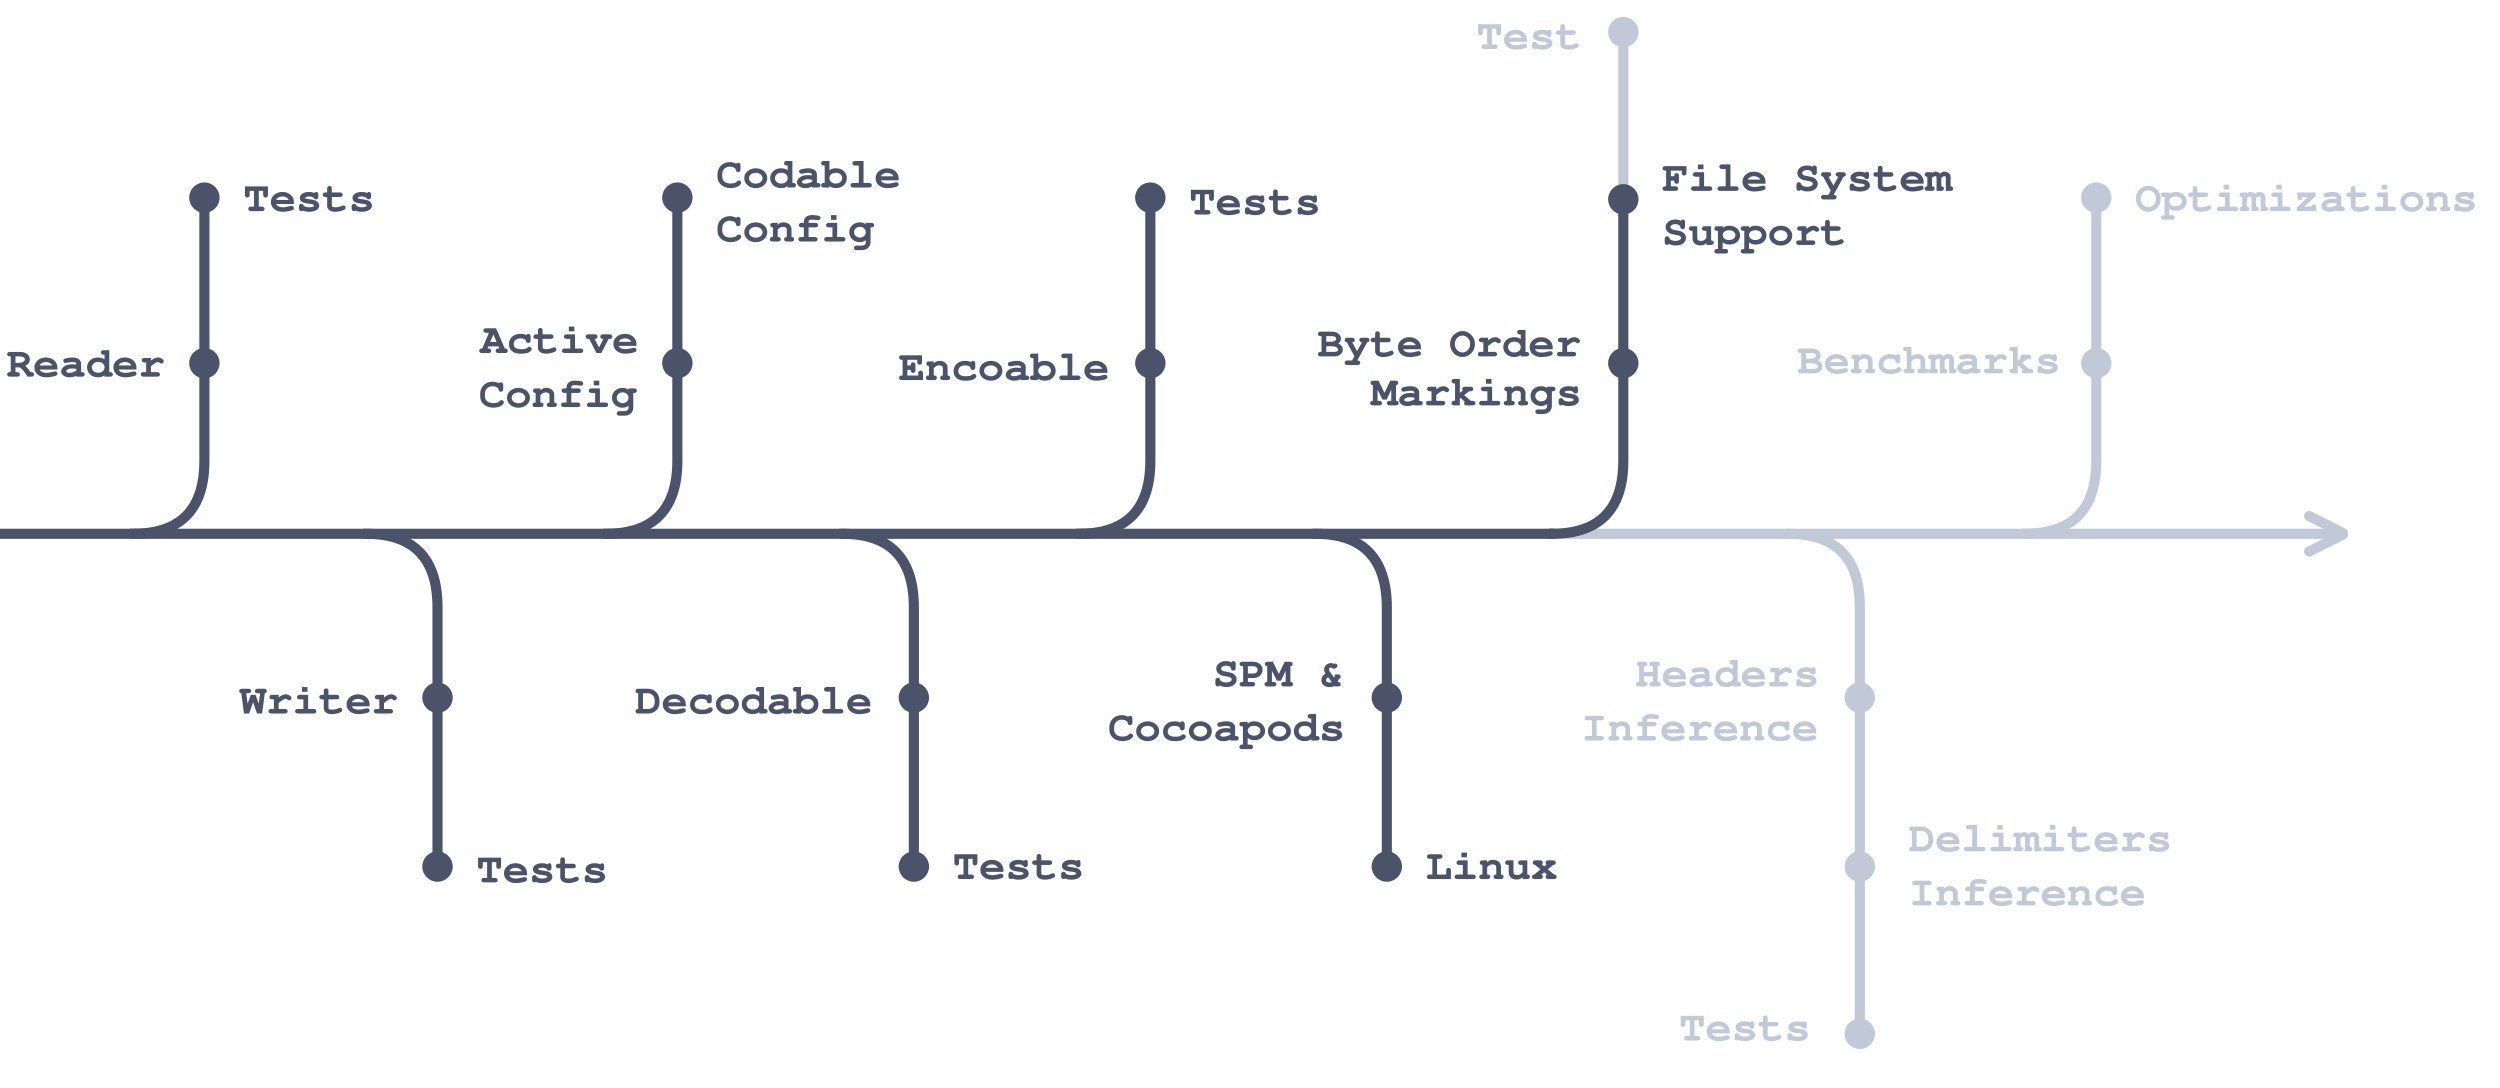
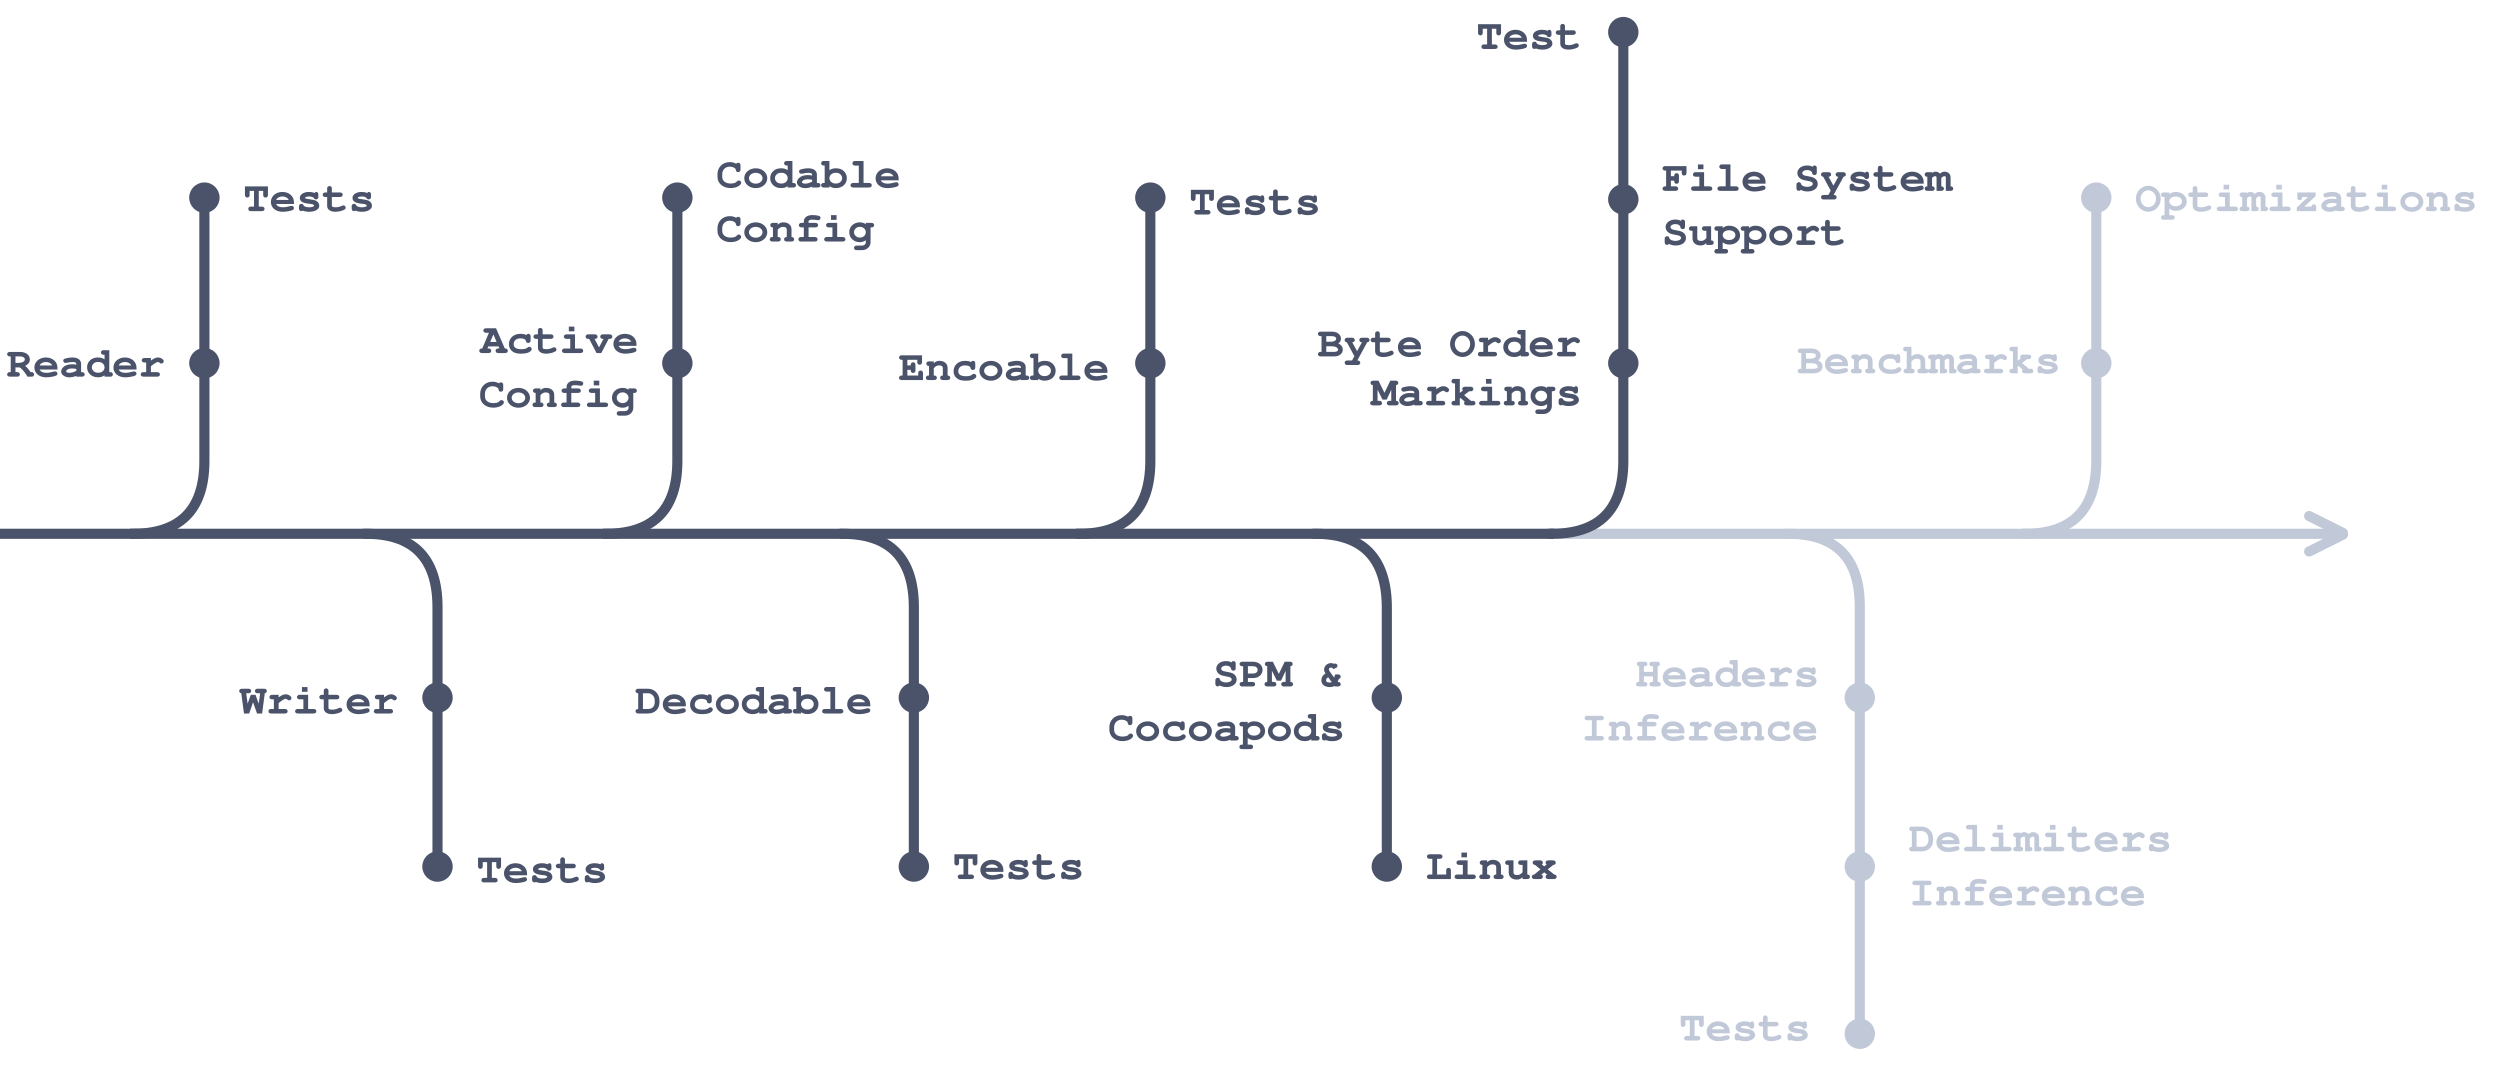
<svg xmlns="http://www.w3.org/2000/svg" height="322" viewBox="0 0 740 322" width="740">
  <g fill="none" fill-rule="evenodd">
    <g stroke="#c1c9d8" stroke-linecap="round" stroke-width="3" transform="translate(458 152)">
      <path d="m225.5 6.75 10 5" transform="matrix(1 0 0 -1 0 18)" />
      <path d="m225.5.75 10 5" />
      <path d="m0 6h232" />
    </g>
    <g transform="translate(1 49)">
      <path d="m37.5 108.991c14.667.293 22-6.909 22-21.605 0-14.696 0-40.583 0-77.66" stroke="#4b536a" stroke-width="3" />
      <g fill="#4b536a">
        <g transform="translate(55)">
          <text font-family="Courier-Bold, Courier" font-size="13" font-weight="bold">
            <tspan x="16" y="13.5">Tests</tspan>
          </text>
          <circle cx="4.5" cy="9.5" fill-rule="nonzero" r="4.5" />
        </g>
        <g transform="translate(.417 49)">
          <text font-family="Courier-Bold, Courier" font-size="13" font-weight="bold">
            <tspan x=".583" y="13.5">Reader</tspan>
          </text>
          <circle cx="59.083" cy="9.5" fill-rule="nonzero" r="4.5" />
        </g>
      </g>
    </g>
    <path d="m37.5 99.991c14.667.295 22-6.959 22-21.763 0-14.804 0-40.88 0-78.228" stroke="#4b536a" stroke-width="3" transform="matrix(1 0 0 -1 70 258)" />
    <g fill="#4b536a" transform="translate(125 248)">
      <text font-family="Courier-Bold, Courier" font-size="13" font-weight="bold">
        <tspan x="16" y="13.2">Tests</tspan>
      </text>
      <circle cx="4.5" cy="8.5" fill-rule="nonzero" r="4.5" />
    </g>
    <g fill="#4b536a" transform="translate(70.417 198)">
      <text font-family="Courier-Bold, Courier" font-size="13" font-weight="bold">
        <tspan x=".583" y="13.2">Writer</tspan>
      </text>
      <circle cx="59.083" cy="8.5" fill-rule="nonzero" r="4.5" />
    </g>
    <g transform="translate(140 42)">
      <path d="m38.5 115.991c14.667.293 22-6.909 22-21.605 0-14.696 0-40.583 0-77.66" stroke="#4b536a" stroke-width="3" />
      <g fill="#4b536a">
        <g transform="translate(56)">
          <text font-family="Courier-Bold, Courier" font-size="13" font-weight="bold">
            <tspan x="16" y="29.5">Config</tspan>
          </text>
          <text font-family="Courier-Bold, Courier" font-size="13" font-weight="bold">
            <tspan x="16" y="13.5">Codable</tspan>
          </text>
          <circle cx="4.5" cy="16.5" fill-rule="nonzero" r="4.5" />
        </g>
        <g transform="translate(.695 49)">
          <text font-family="Courier-Bold, Courier" font-size="13" font-weight="bold">
            <tspan x="1.071" y="29.5">Config</tspan>
          </text>
          <text font-family="Courier-Bold, Courier" font-size="13" font-weight="bold">
            <tspan x="1.497" y="13.5">Active</tspan>
          </text>
          <circle cx="59.805" cy="16.5" fill-rule="nonzero" r="4.5" />
        </g>
      </g>
    </g>
    <path d="m61.5 99.991c14.667.295 22-6.959 22-21.763 0-14.804 0-40.88 0-78.228" stroke="#4b536a" stroke-width="3" transform="matrix(1 0 0 -1 187 258)" />
    <g fill="#4b536a" transform="translate(266 247)">
      <text font-family="Courier-Bold, Courier" font-size="13" font-weight="bold">
        <tspan x="16" y="13.2">Tests</tspan>
      </text>
      <circle cx="4.5" cy="9.5" fill-rule="nonzero" r="4.5" />
    </g>
    <g fill="#4b536a" transform="translate(187.417 198)">
      <text font-family="Courier-Bold, Courier" font-size="13" font-weight="bold">
        <tspan x=".583" y="13.2">Decodable</tspan>
      </text>
      <circle cx="83.083" cy="8.5" fill-rule="nonzero" r="4.5" />
    </g>
    <g transform="translate(265 50)">
      <path d="m53.5 107.991c14.667.293 22-6.909 22-21.605 0-14.696 0-40.583 0-77.66" stroke="#4b536a" stroke-width="3" />
      <g fill="#4b536a">
        <g transform="translate(71)">
          <text font-family="Courier-Bold, Courier" font-size="13" font-weight="bold">
            <tspan x="16" y="13.5">Tests</tspan>
          </text>
          <circle cx="4.5" cy="8.5" fill-rule="nonzero" r="4.5" />
        </g>
        <g transform="translate(.704 49)">
          <text font-family="Courier-Bold, Courier" font-size="13" font-weight="bold">
            <tspan x=".296" y="13.5">Encoable</tspan>
          </text>
          <circle cx="74.796" cy="8.5" fill-rule="nonzero" r="4.5" />
        </g>
      </g>
    </g>
    <path d="m61.5 99.991c14.667.296 22-6.995 22-21.873 0-14.879 0-40.58 0-78.118" stroke="#4b536a" stroke-width="3" transform="matrix(1 0 0 -1 327 258)" />
    <g fill="#4b536a" transform="translate(406 247)">
      <text font-family="Courier-Bold, Courier" font-size="13" font-weight="bold">
        <tspan x="16" y="13.2">Linux</tspan>
      </text>
      <circle cx="4.5" cy="9.5" fill-rule="nonzero" r="4.5" />
    </g>
    <g fill="#4b536a" transform="translate(327.417 190)">
      <text font-family="Courier-Bold, Courier" font-size="13" font-weight="bold">
        <tspan x=".583" y="29.2">Cocoapods</tspan>
      </text>
      <text font-family="Courier-Bold, Courier" font-size="13" font-weight="bold">
        <tspan x="31.583" y="13.2">SPM &amp;</tspan>
      </text>
      <circle cx="83.083" cy="16.5" fill-rule="nonzero" r="4.5" />
    </g>
    <g transform="translate(389 1)">
-       <path d="m69.5 156.991c14.667.293 22-6.909 22-21.605s0-72.9 0-76.886" stroke="#4b536a" stroke-width="3" />
-       <path d="m91.5 58.5v-50" stroke="#c1c9d8" stroke-width="3" />
-       <g fill="#c1c9d8" transform="translate(48 .5)">
-         <text font-family="Courier-Bold, Courier" font-size="13" font-weight="bold">
-           <tspan x="0" y="13">Test</tspan>
-         </text>
-         <circle cx="43.5" cy="8" fill-rule="nonzero" r="4.5" />
-       </g>
+       <path d="m69.5 156.991c14.667.293 22-6.909 22-21.605s0-122.9 0-126.886" stroke="#4b536a" stroke-width="3" />
      <g fill="#4b536a">
+         <g transform="translate(48 .5)">
+           <text font-family="Courier-Bold, Courier" font-size="13" font-weight="bold">
+             <tspan x="0" y="13">Test</tspan>
+           </text>
+           <circle cx="43.5" cy="8" fill-rule="nonzero" r="4.5" />
+         </g>
        <g transform="translate(87 42.5)">
          <text font-family="Courier-Bold, Courier" font-size="13" font-weight="bold">
            <tspan x="16" y="29">Support</tspan>
          </text>
          <text font-family="Courier-Bold, Courier" font-size="13" font-weight="bold">
            <tspan x="16" y="13">File System</tspan>
          </text>
          <circle cx="4.5" cy="15.5" fill-rule="nonzero" r="4.5" />
        </g>
        <g transform="translate(.139 91)">
          <text font-family="Courier-Bold, Courier" font-size="13" font-weight="bold">
            <tspan x="16.722" y="28">Markings</tspan>
          </text>
          <text font-family="Courier-Bold, Courier" font-size="13" font-weight="bold">
            <tspan x=".861" y="13.5">Byte Order</tspan>
          </text>
          <circle cx="91.361" cy="15.5" fill-rule="nonzero" r="4.5" />
        </g>
      </g>
    </g>
    <path d="m61.5 147.991c14.667.292 22-6.896 22-21.565 0-14.669 0-89.417 0-126.426" stroke="#c1c9d8" stroke-width="3" transform="matrix(1 0 0 -1 467 306)" />
    <g fill="#c1c9d8">
      <g transform="translate(496.417 295)">
        <text font-family="Courier-Bold, Courier" font-size="13" font-weight="bold">
          <tspan x=".583" y="13">Tests</tspan>
        </text>
        <circle cx="54.083" cy="11" fill-rule="nonzero" r="4.5" />
      </g>
      <g transform="translate(546 239)">
        <text font-family="Courier-Bold, Courier" font-size="13" font-weight="bold">
          <tspan x="19" y="29">Inference</tspan>
        </text>
        <text font-family="Courier-Bold, Courier" font-size="13" font-weight="bold">
          <tspan x="19" y="13">Delimiters</tspan>
        </text>
        <circle cx="4.5" cy="17.5" fill-rule="nonzero" r="4.5" />
      </g>
      <g transform="translate(467.417 190)">
        <text font-family="Courier-Bold, Courier" font-size="13" font-weight="bold">
          <tspan x=".583" y="29.2">Inference</tspan>
        </text>
        <text font-family="Courier-Bold, Courier" font-size="13" font-weight="bold">
          <tspan x="16.583" y="13.2">Headers</tspan>
        </text>
        <circle cx="83.083" cy="16.5" fill-rule="nonzero" r="4.5" />
      </g>
    </g>
    <g transform="translate(531 49)">
      <path d="m67.5 108.991c14.667.293 22-6.909 22-21.605 0-14.696 0-40.583 0-77.66" stroke="#c1c9d8" stroke-width="3" />
      <g fill="#c1c9d8">
        <g transform="translate(85)">
          <text font-family="Courier-Bold, Courier" font-size="13" font-weight="bold">
            <tspan x="16" y="13.5">Optimizations</tspan>
          </text>
          <circle cx="4.5" cy="9.5" fill-rule="nonzero" r="4.5" />
        </g>
        <g transform="translate(.704 48)">
          <text font-family="Courier-Bold, Courier" font-size="13" font-weight="bold">
            <tspan x=".296" y="13.5">Benchmarks</tspan>
          </text>
          <circle cx="88.796" cy="10.5" fill-rule="nonzero" r="4.5" />
        </g>
      </g>
    </g>
    <path d="m1 158h457.5" stroke="#4b536a" stroke-linecap="square" stroke-width="3" />
  </g>
</svg>
